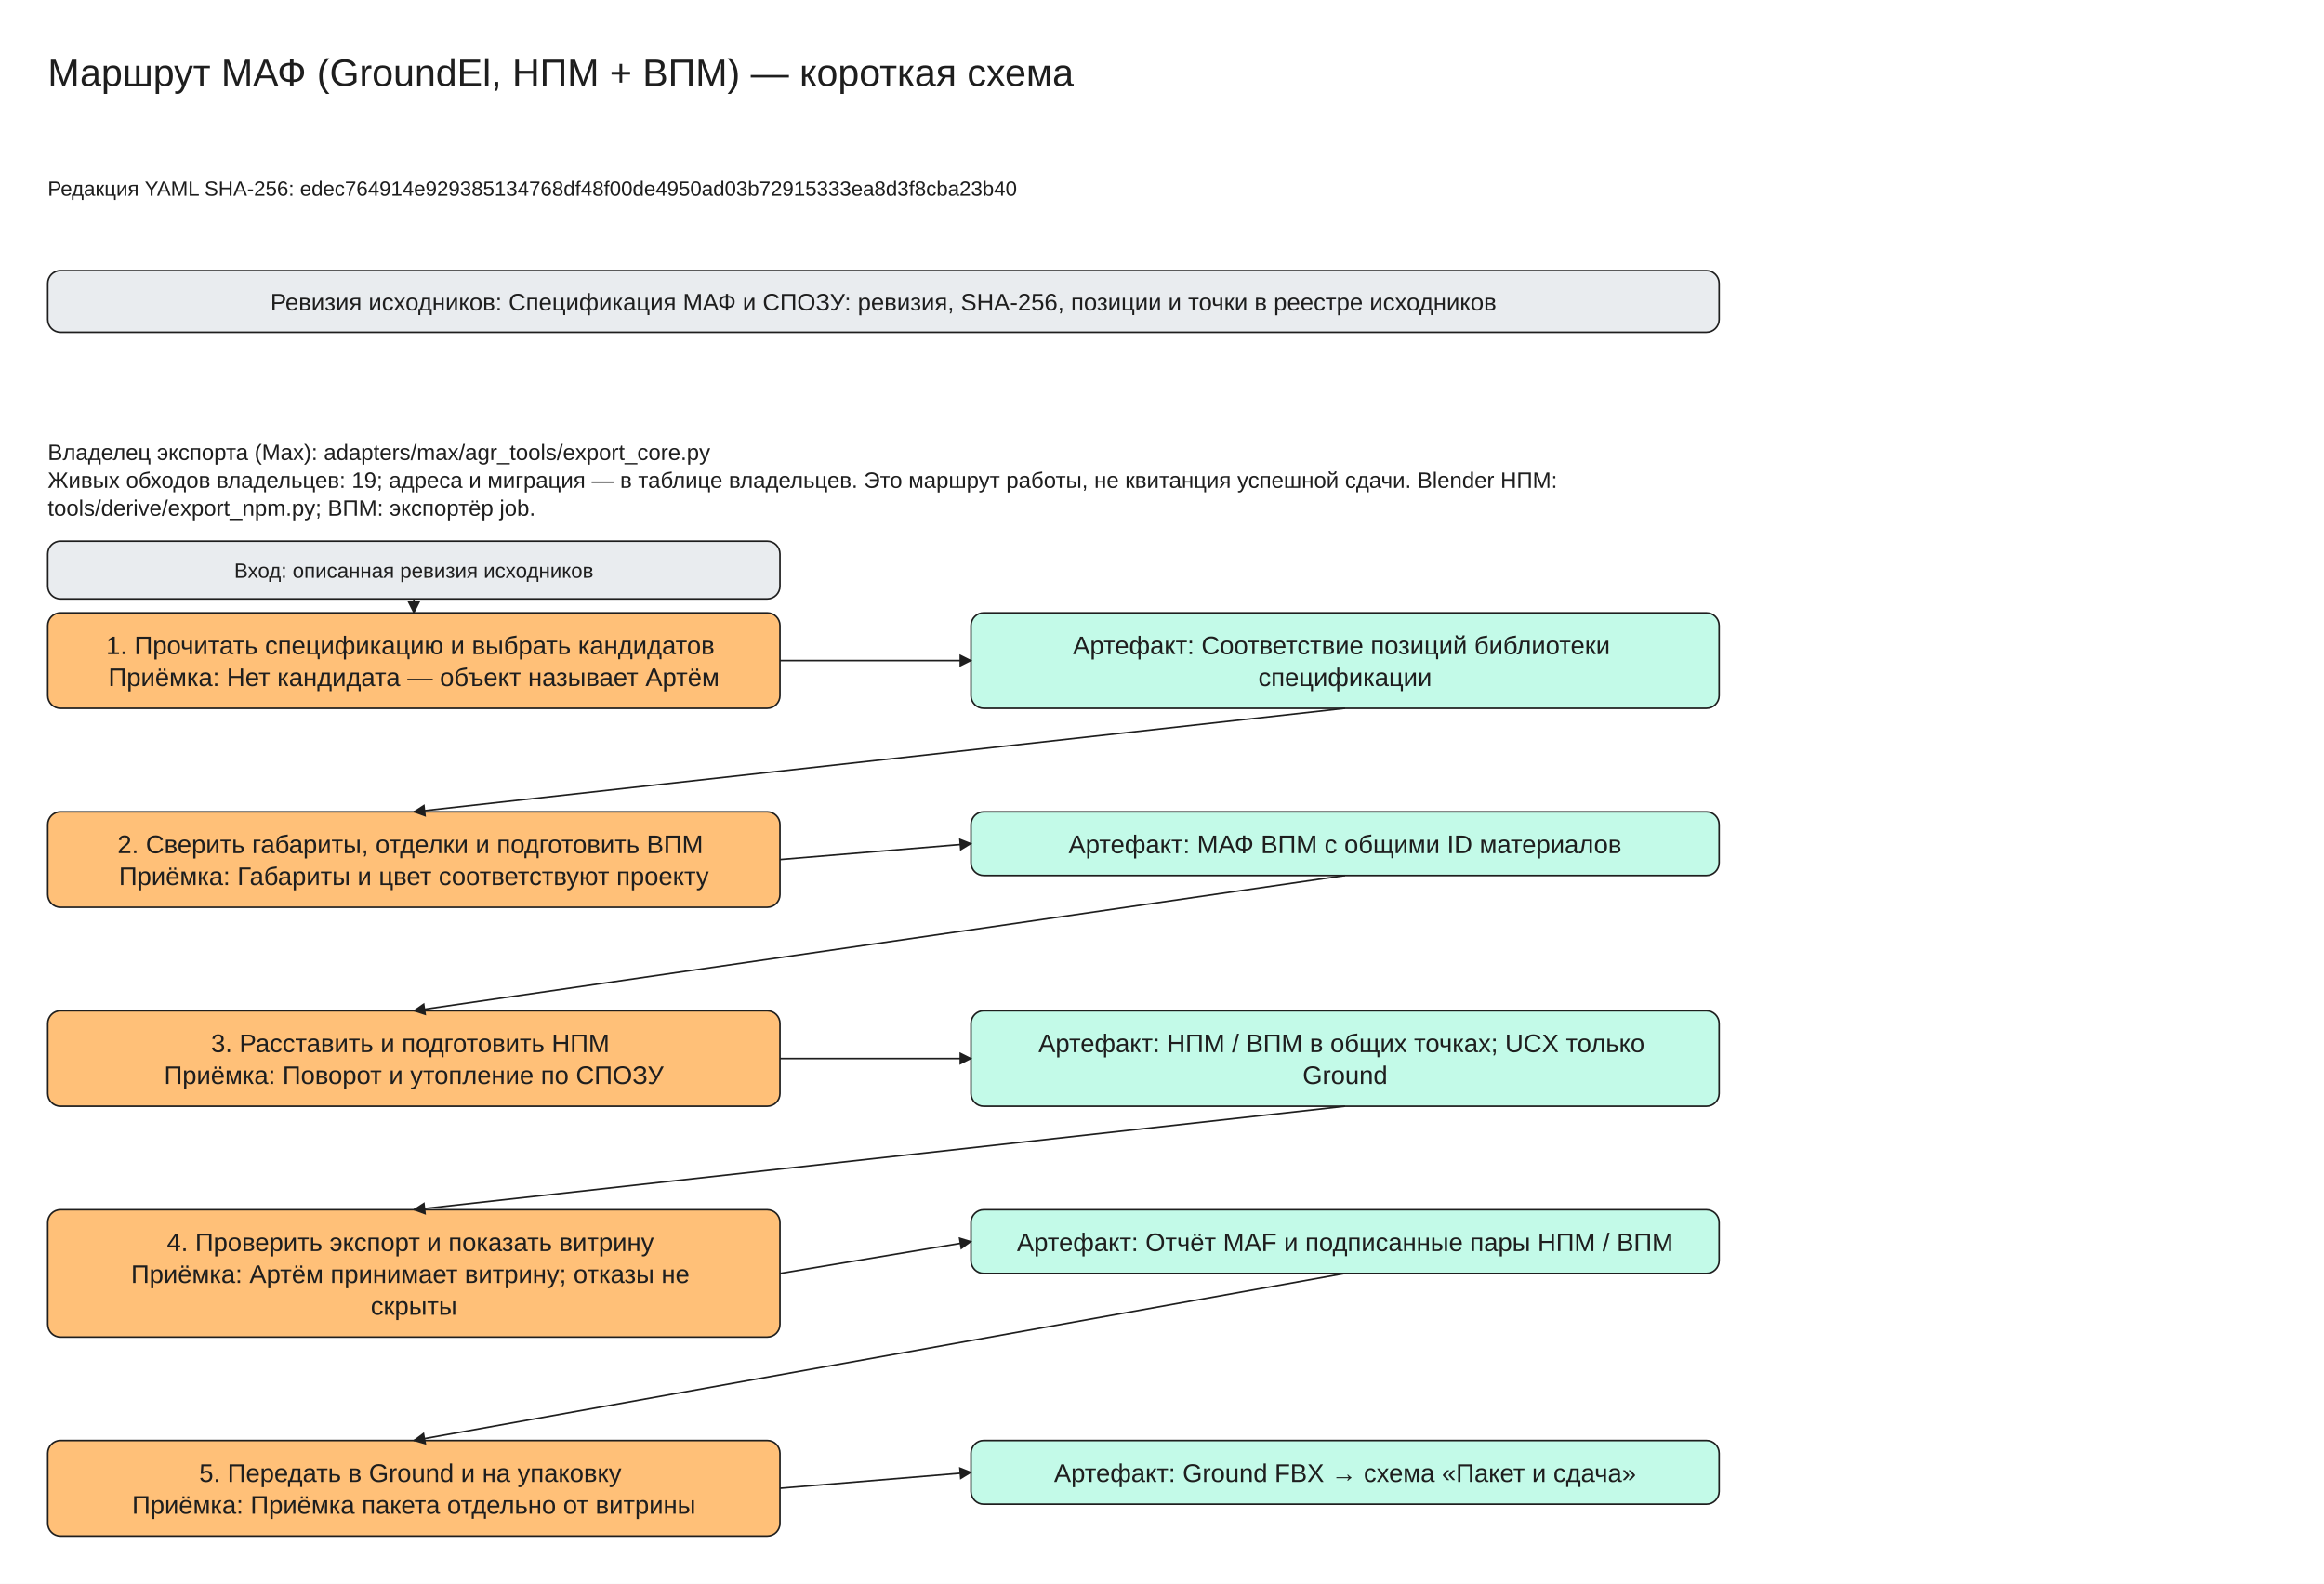
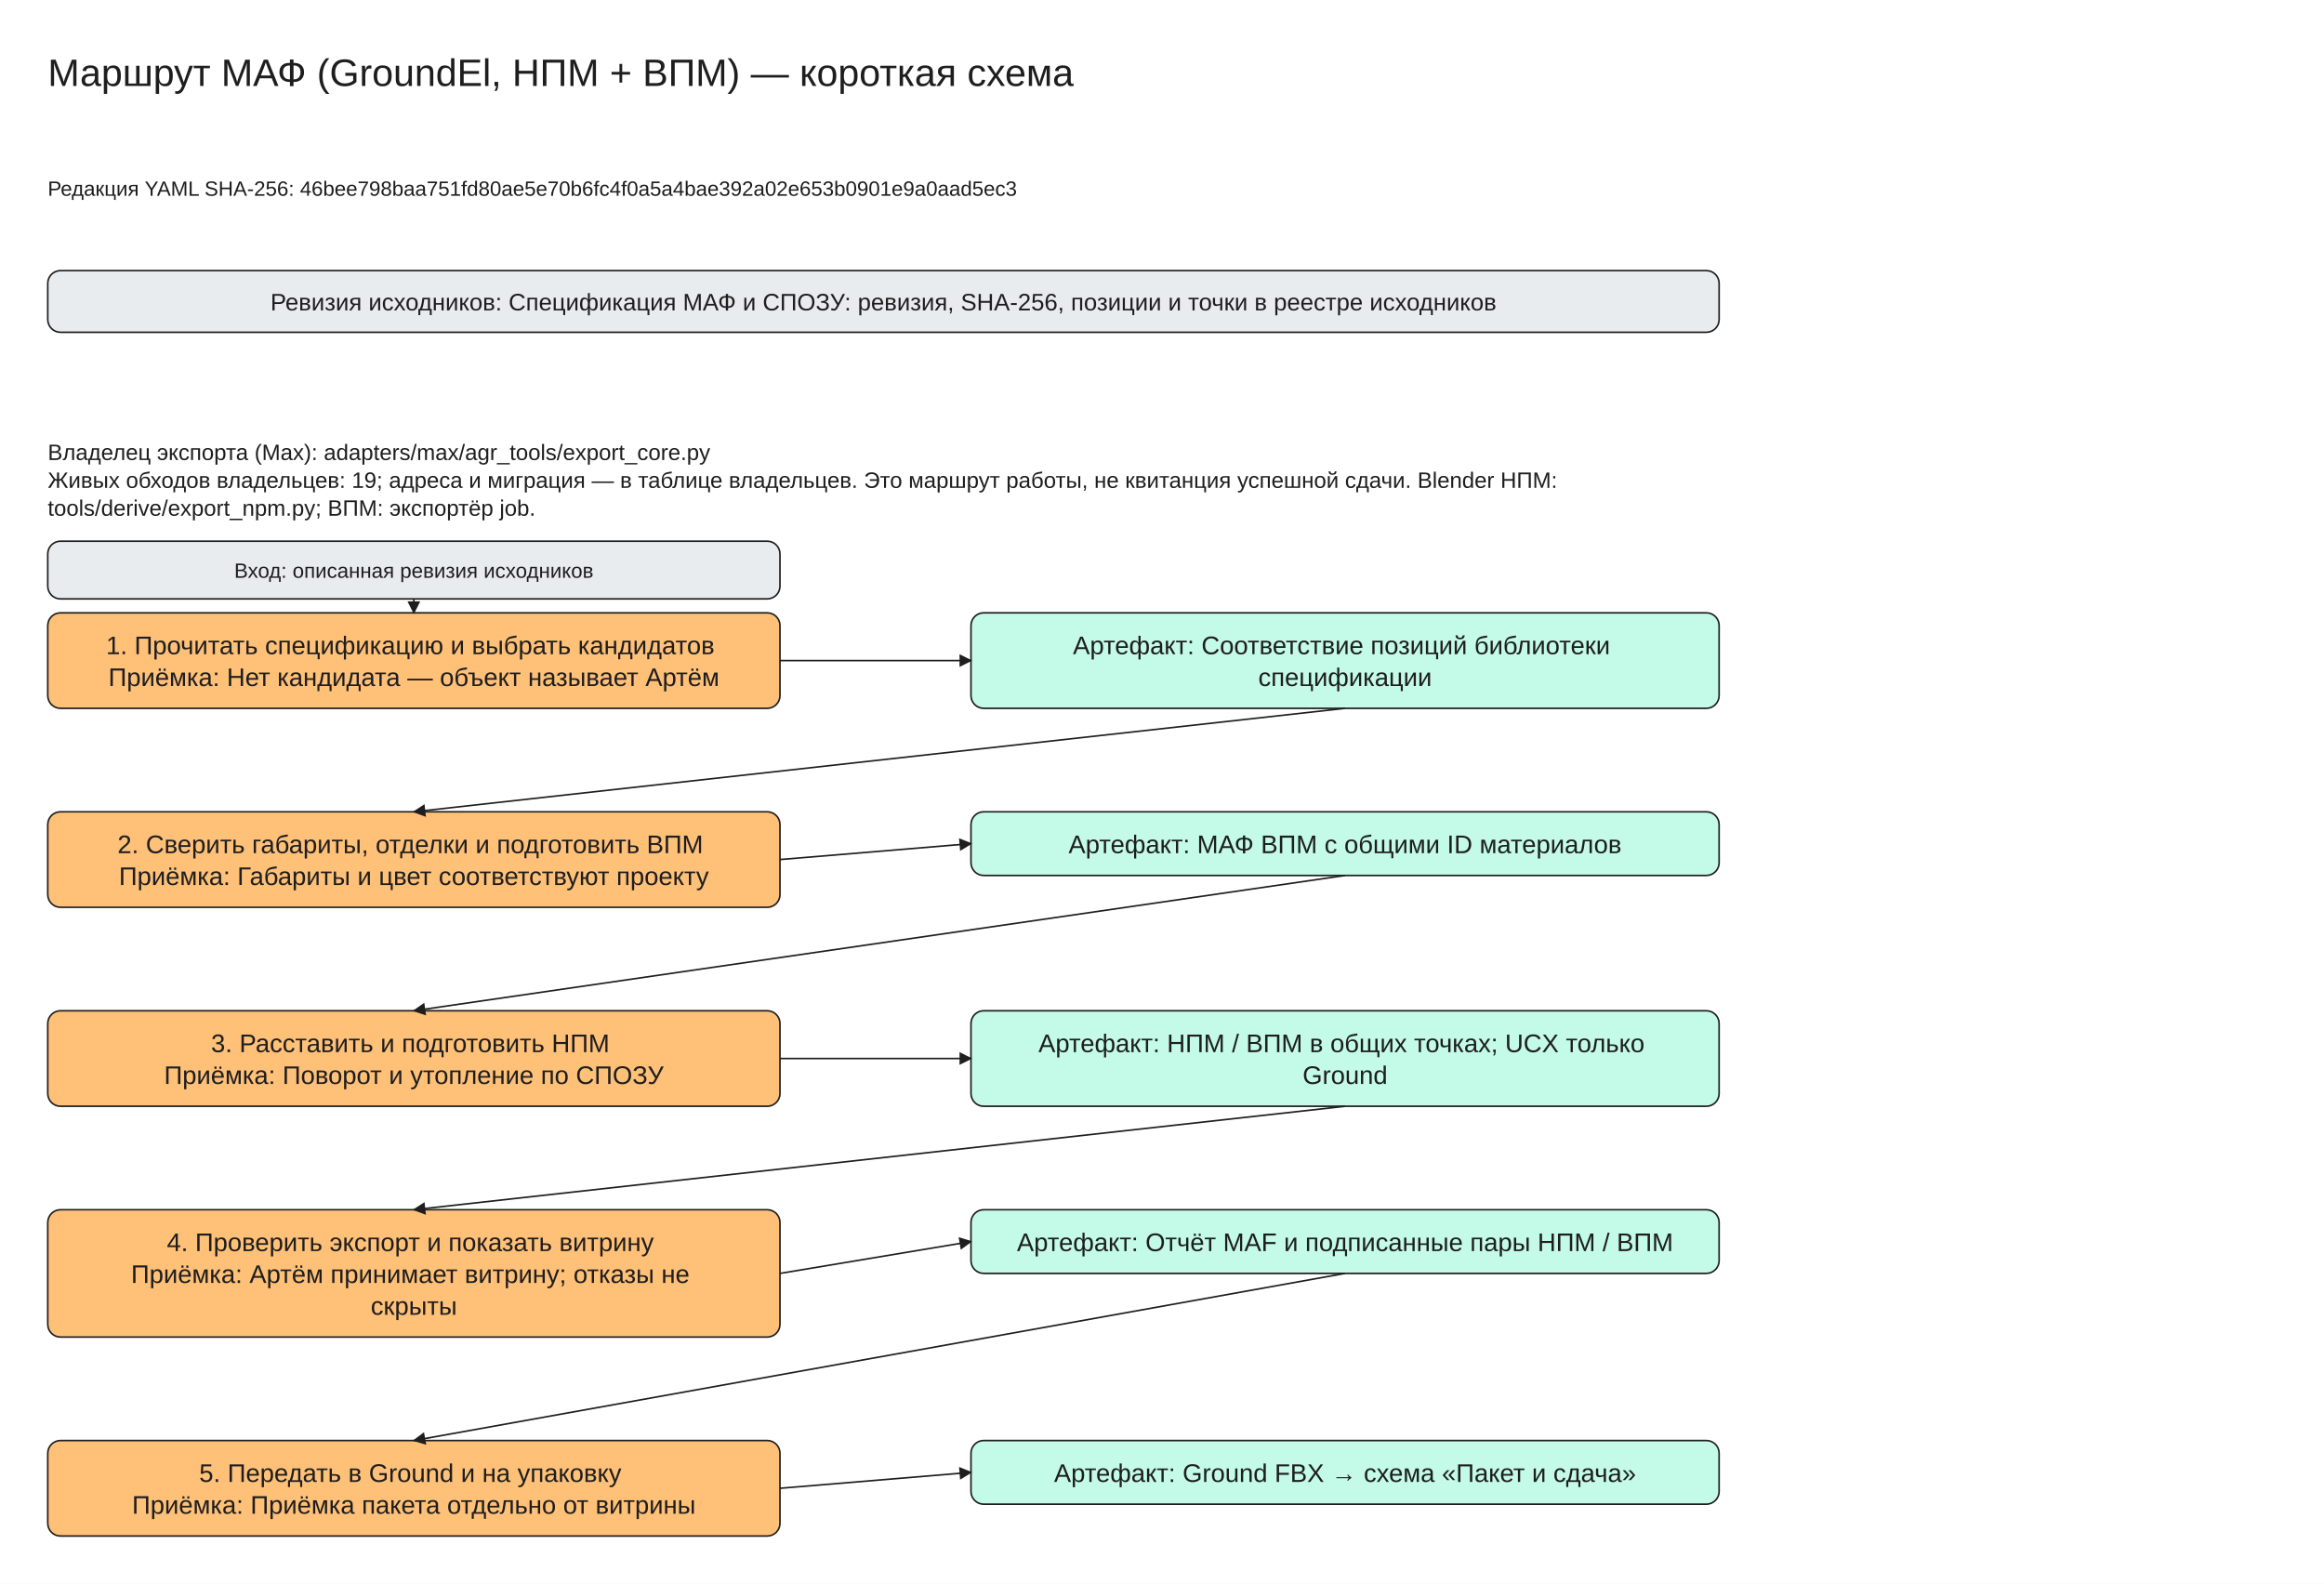
<svg xmlns="http://www.w3.org/2000/svg" viewBox="0 -30 1460 995" width="1460" height="995" font-family="Segoe UI, Arial, sans-serif">
  <defs>
    <marker id="arrow" viewBox="0 0 10 10" refX="9" refY="5" markerWidth="8" markerHeight="8" orient="auto-start-reverse">
      <path d="M0,0 L10,5 L0,10 z" fill="#1e1e1e" />
    </marker>
  </defs>
  <rect x="0" y="-30" width="1460" height="995" fill="#ffffff" />
  <rect x="30" y="140" width="1050" height="38.75" rx="8" fill="#e9ecef" stroke="#1e1e1e" />
  <rect x="30" y="355" width="460" height="60.0" rx="8" fill="#ffc078" stroke="#1e1e1e" />
  <rect x="610" y="355" width="470" height="60.0" rx="8" fill="#c3fae8" stroke="#1e1e1e" />
  <rect x="30" y="310" width="460" height="36.25" rx="8" fill="#e9ecef" stroke="#1e1e1e" />
  <line x1="260.0" y1="346.25" x2="260.0" y2="355.0" stroke="#1e1e1e" marker-end="url(#arrow)" />
  <line x1="490" y1="385.0" x2="610" y2="385.0" stroke="#1e1e1e" marker-end="url(#arrow)" />
  <rect x="30" y="480.0" width="460" height="60.0" rx="8" fill="#ffc078" stroke="#1e1e1e" />
  <rect x="610" y="480.0" width="470" height="40.0" rx="8" fill="#c3fae8" stroke="#1e1e1e" />
  <line x1="845.0" y1="415.0" x2="260.0" y2="480.0" stroke="#1e1e1e" marker-end="url(#arrow)" />
  <line x1="490" y1="510.0" x2="610" y2="500.0" stroke="#1e1e1e" marker-end="url(#arrow)" />
  <rect x="30" y="605.0" width="460" height="60.0" rx="8" fill="#ffc078" stroke="#1e1e1e" />
  <rect x="610" y="605.0" width="470" height="60.0" rx="8" fill="#c3fae8" stroke="#1e1e1e" />
  <line x1="845.0" y1="520.0" x2="260.0" y2="605.0" stroke="#1e1e1e" marker-end="url(#arrow)" />
  <line x1="490" y1="635.0" x2="610" y2="635.0" stroke="#1e1e1e" marker-end="url(#arrow)" />
  <rect x="30" y="730.0" width="460" height="80.0" rx="8" fill="#ffc078" stroke="#1e1e1e" />
  <rect x="610" y="730.0" width="470" height="40.0" rx="8" fill="#c3fae8" stroke="#1e1e1e" />
  <line x1="845.0" y1="665.0" x2="260.0" y2="730.0" stroke="#1e1e1e" marker-end="url(#arrow)" />
  <line x1="490" y1="770.0" x2="610" y2="750.0" stroke="#1e1e1e" marker-end="url(#arrow)" />
  <rect x="30" y="875.0" width="460" height="60.0" rx="8" fill="#ffc078" stroke="#1e1e1e" />
  <rect x="610" y="875.0" width="470" height="40.0" rx="8" fill="#c3fae8" stroke="#1e1e1e" />
  <line x1="845.0" y1="770.0" x2="260.0" y2="875.0" stroke="#1e1e1e" marker-end="url(#arrow)" />
  <line x1="490" y1="905.0" x2="610" y2="895.0" stroke="#1e1e1e" marker-end="url(#arrow)" />
  <text x="30" y="0" font-size="24" text-anchor="start" fill="#1e1e1e">
    <tspan x="30" dy="24">Маршрут МАФ (GroundEl, НПМ + ВПМ) — короткая схема</tspan>
  </text>
  <text x="30" y="80" font-size="13" text-anchor="start" fill="#1e1e1e">
-     <tspan x="30" dy="13">Редакция YAML SHA-256: edec764914e929385134768df48f00de4950ad03b72915333ea8d3f8cba23b40</tspan>
+     <tspan x="30" dy="13">Редакция YAML SHA-256: 46bee798baa751fd80ae5e70b6fc4f0a5a4bae392a02e653b0901e9a0aad5ec3</tspan>
  </text>
  <text x="555.0" y="150.0" font-size="15" text-anchor="middle" fill="#1e1e1e">
    <tspan x="555.0" dy="15">Ревизия исходников: Спецификация МАФ и СПОЗУ: ревизия, SHA-256, позиции и точки в реестре исходников</tspan>
  </text>
  <text x="30" y="245" font-size="14" text-anchor="start" fill="#1e1e1e">
    <tspan x="30" dy="14">Владелец экспорта (Max): adapters/max/agr_tools/export_core.py</tspan>
    <tspan x="30" dy="17.5">Живых обходов владельцев: 19; адреса и миграция — в таблице владельцев. Это маршрут работы, не квитанция успешной сдачи. Blender НПМ:</tspan>
    <tspan x="30" dy="17.5">tools/derive/export_npm.py; ВПМ: экспортёр job.</tspan>
  </text>
  <text x="260.0" y="365.0" font-size="16" text-anchor="middle" fill="#1e1e1e">
    <tspan x="260.0" dy="16">1. Прочитать спецификацию и выбрать кандидатов</tspan>
    <tspan x="260.0" dy="20.0">Приёмка: Нет кандидата — объект называет Артём</tspan>
  </text>
  <text x="845.0" y="365.0" font-size="16" text-anchor="middle" fill="#1e1e1e">
    <tspan x="845.0" dy="16">Артефакт: Соответствие позиций библиотеки</tspan>
    <tspan x="845.0" dy="20.0">спецификации</tspan>
  </text>
  <text x="260.0" y="320.0" font-size="13" text-anchor="middle" fill="#1e1e1e">
    <tspan x="260.0" dy="13">Вход: описанная ревизия исходников</tspan>
  </text>
  <text x="260.0" y="490.0" font-size="16" text-anchor="middle" fill="#1e1e1e">
    <tspan x="260.0" dy="16">2. Сверить габариты, отделки и подготовить ВПМ</tspan>
    <tspan x="260.0" dy="20.0">Приёмка: Габариты и цвет соответствуют проекту</tspan>
  </text>
  <text x="845.0" y="490.0" font-size="16" text-anchor="middle" fill="#1e1e1e">
    <tspan x="845.0" dy="16">Артефакт: МАФ ВПМ с общими ID материалов</tspan>
  </text>
  <text x="260.0" y="615.0" font-size="16" text-anchor="middle" fill="#1e1e1e">
    <tspan x="260.0" dy="16">3. Расставить и подготовить НПМ</tspan>
    <tspan x="260.0" dy="20.0">Приёмка: Поворот и утопление по СПОЗУ</tspan>
  </text>
  <text x="845.0" y="615.0" font-size="16" text-anchor="middle" fill="#1e1e1e">
    <tspan x="845.0" dy="16">Артефакт: НПМ / ВПМ в общих точках; UCX только</tspan>
    <tspan x="845.0" dy="20.0">Ground</tspan>
  </text>
  <text x="260.0" y="740.0" font-size="16" text-anchor="middle" fill="#1e1e1e">
    <tspan x="260.0" dy="16">4. Проверить экспорт и показать витрину</tspan>
    <tspan x="260.0" dy="20.0">Приёмка: Артём принимает витрину; отказы не</tspan>
    <tspan x="260.0" dy="20.0">скрыты</tspan>
  </text>
  <text x="845.0" y="740.0" font-size="16" text-anchor="middle" fill="#1e1e1e">
    <tspan x="845.0" dy="16">Артефакт: Отчёт MAF и подписанные пары НПМ / ВПМ</tspan>
  </text>
  <text x="260.0" y="885.0" font-size="16" text-anchor="middle" fill="#1e1e1e">
    <tspan x="260.0" dy="16">5. Передать в Ground и на упаковку</tspan>
    <tspan x="260.0" dy="20.0">Приёмка: Приёмка пакета отдельно от витрины</tspan>
  </text>
  <text x="845.0" y="885.0" font-size="16" text-anchor="middle" fill="#1e1e1e">
    <tspan x="845.0" dy="16">Артефакт: Ground FBX → схема «Пакет и сдача»</tspan>
  </text>
</svg>
